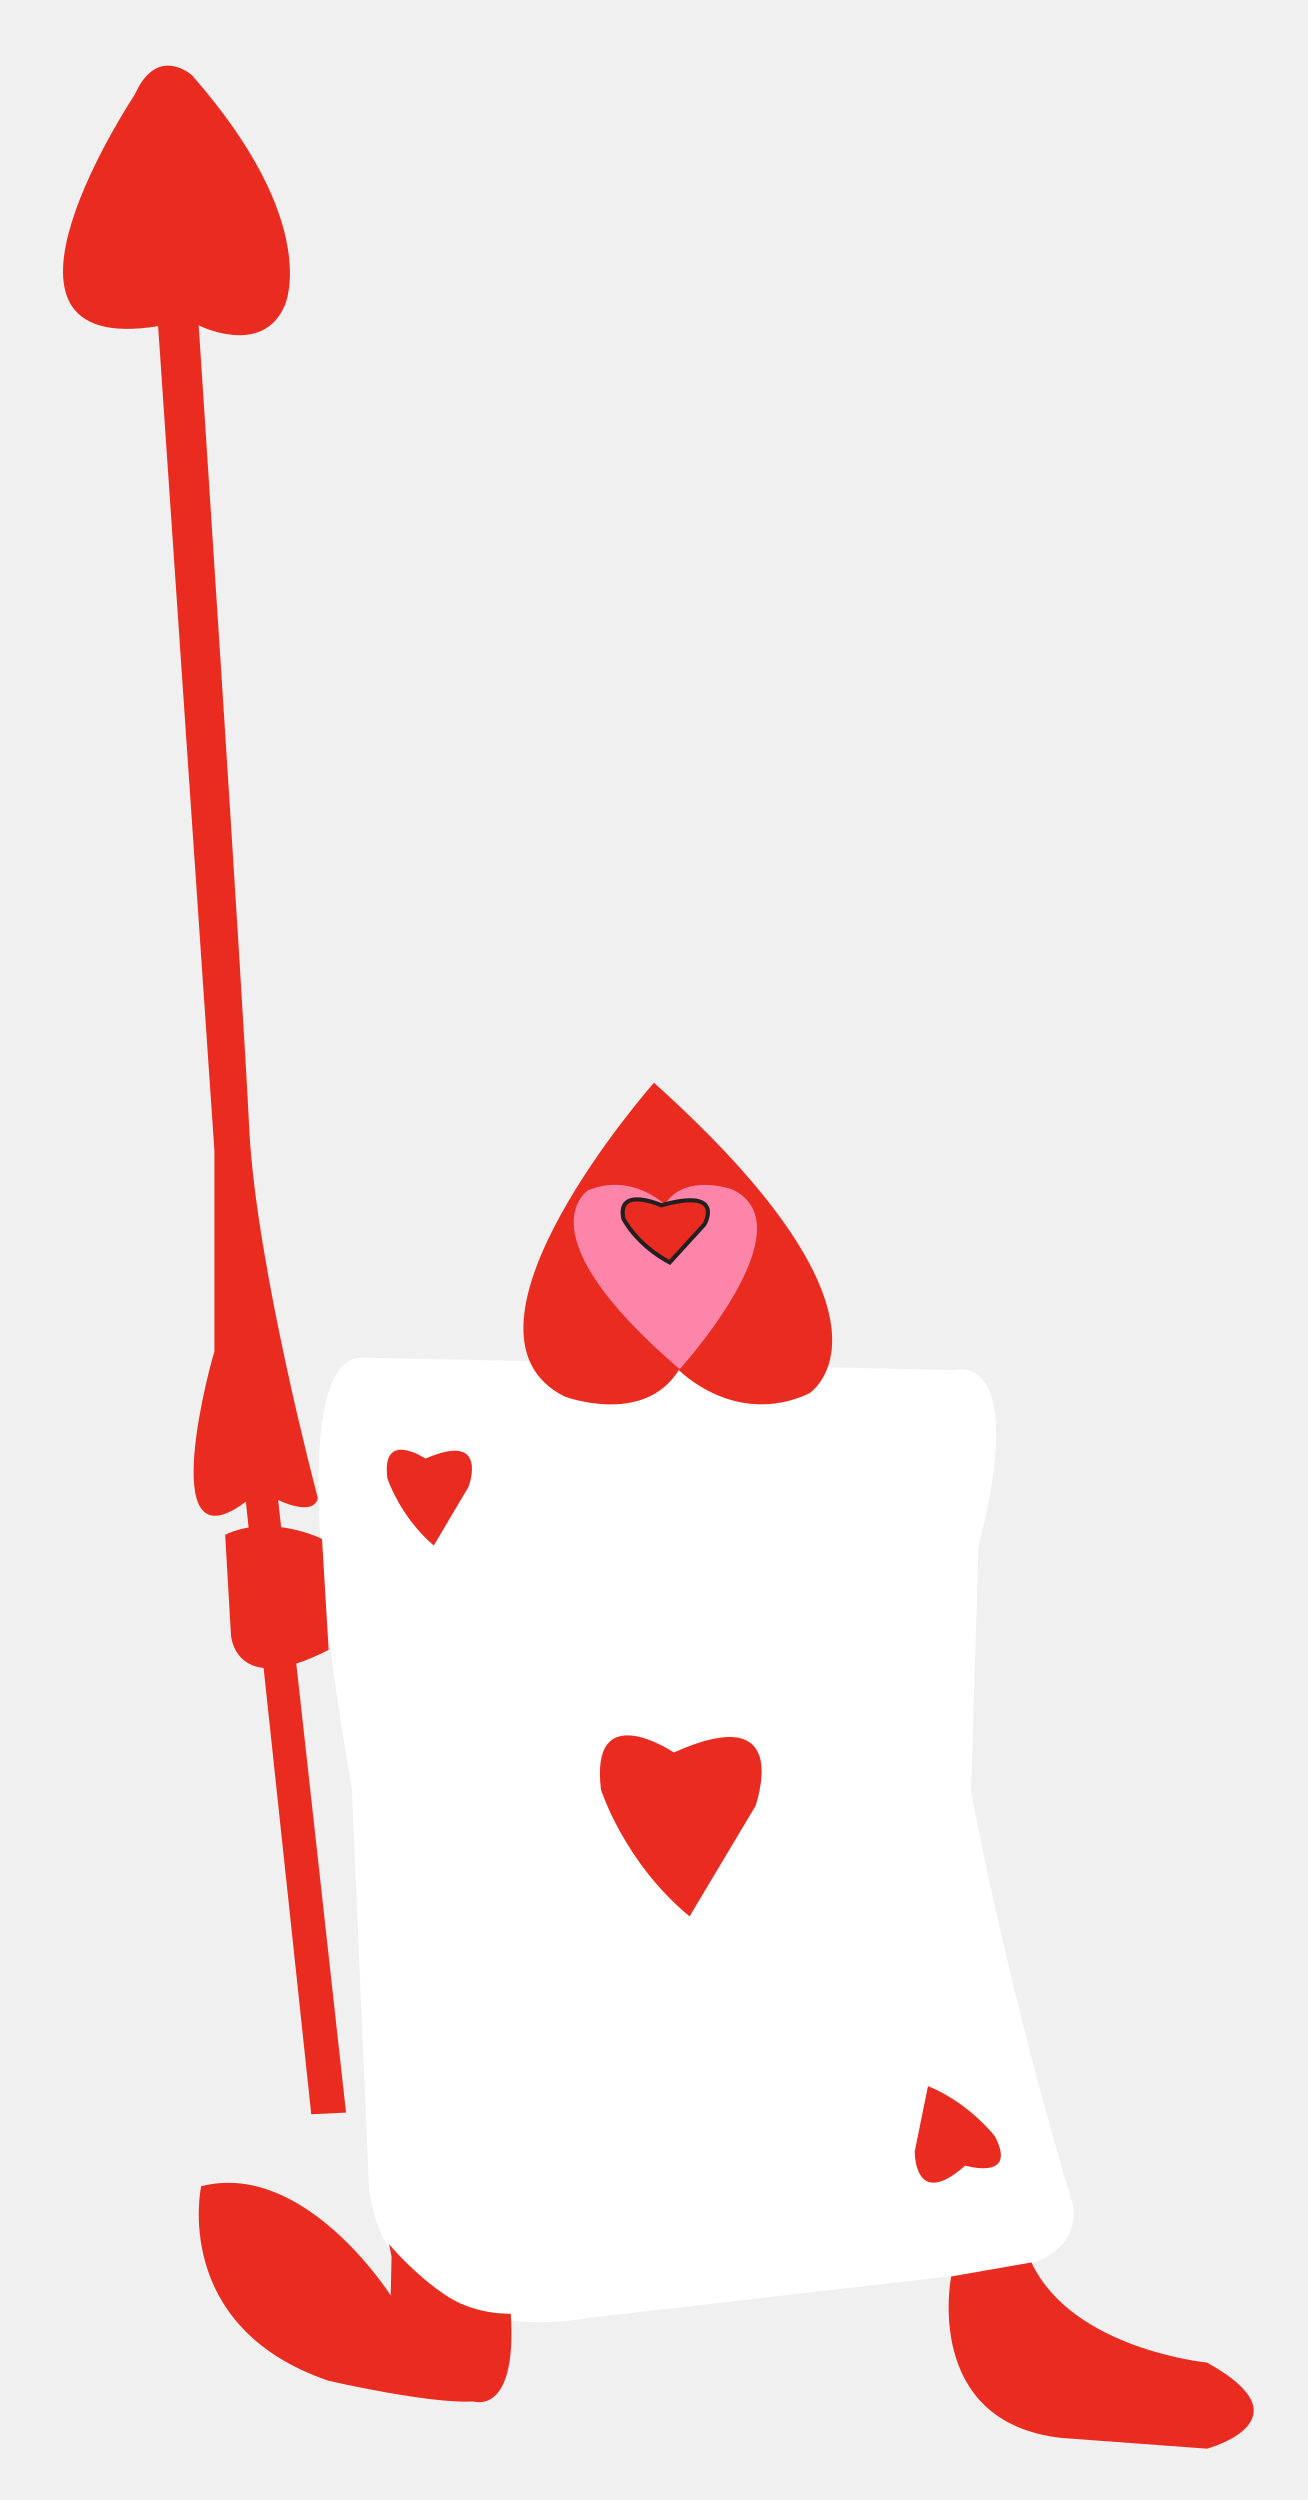
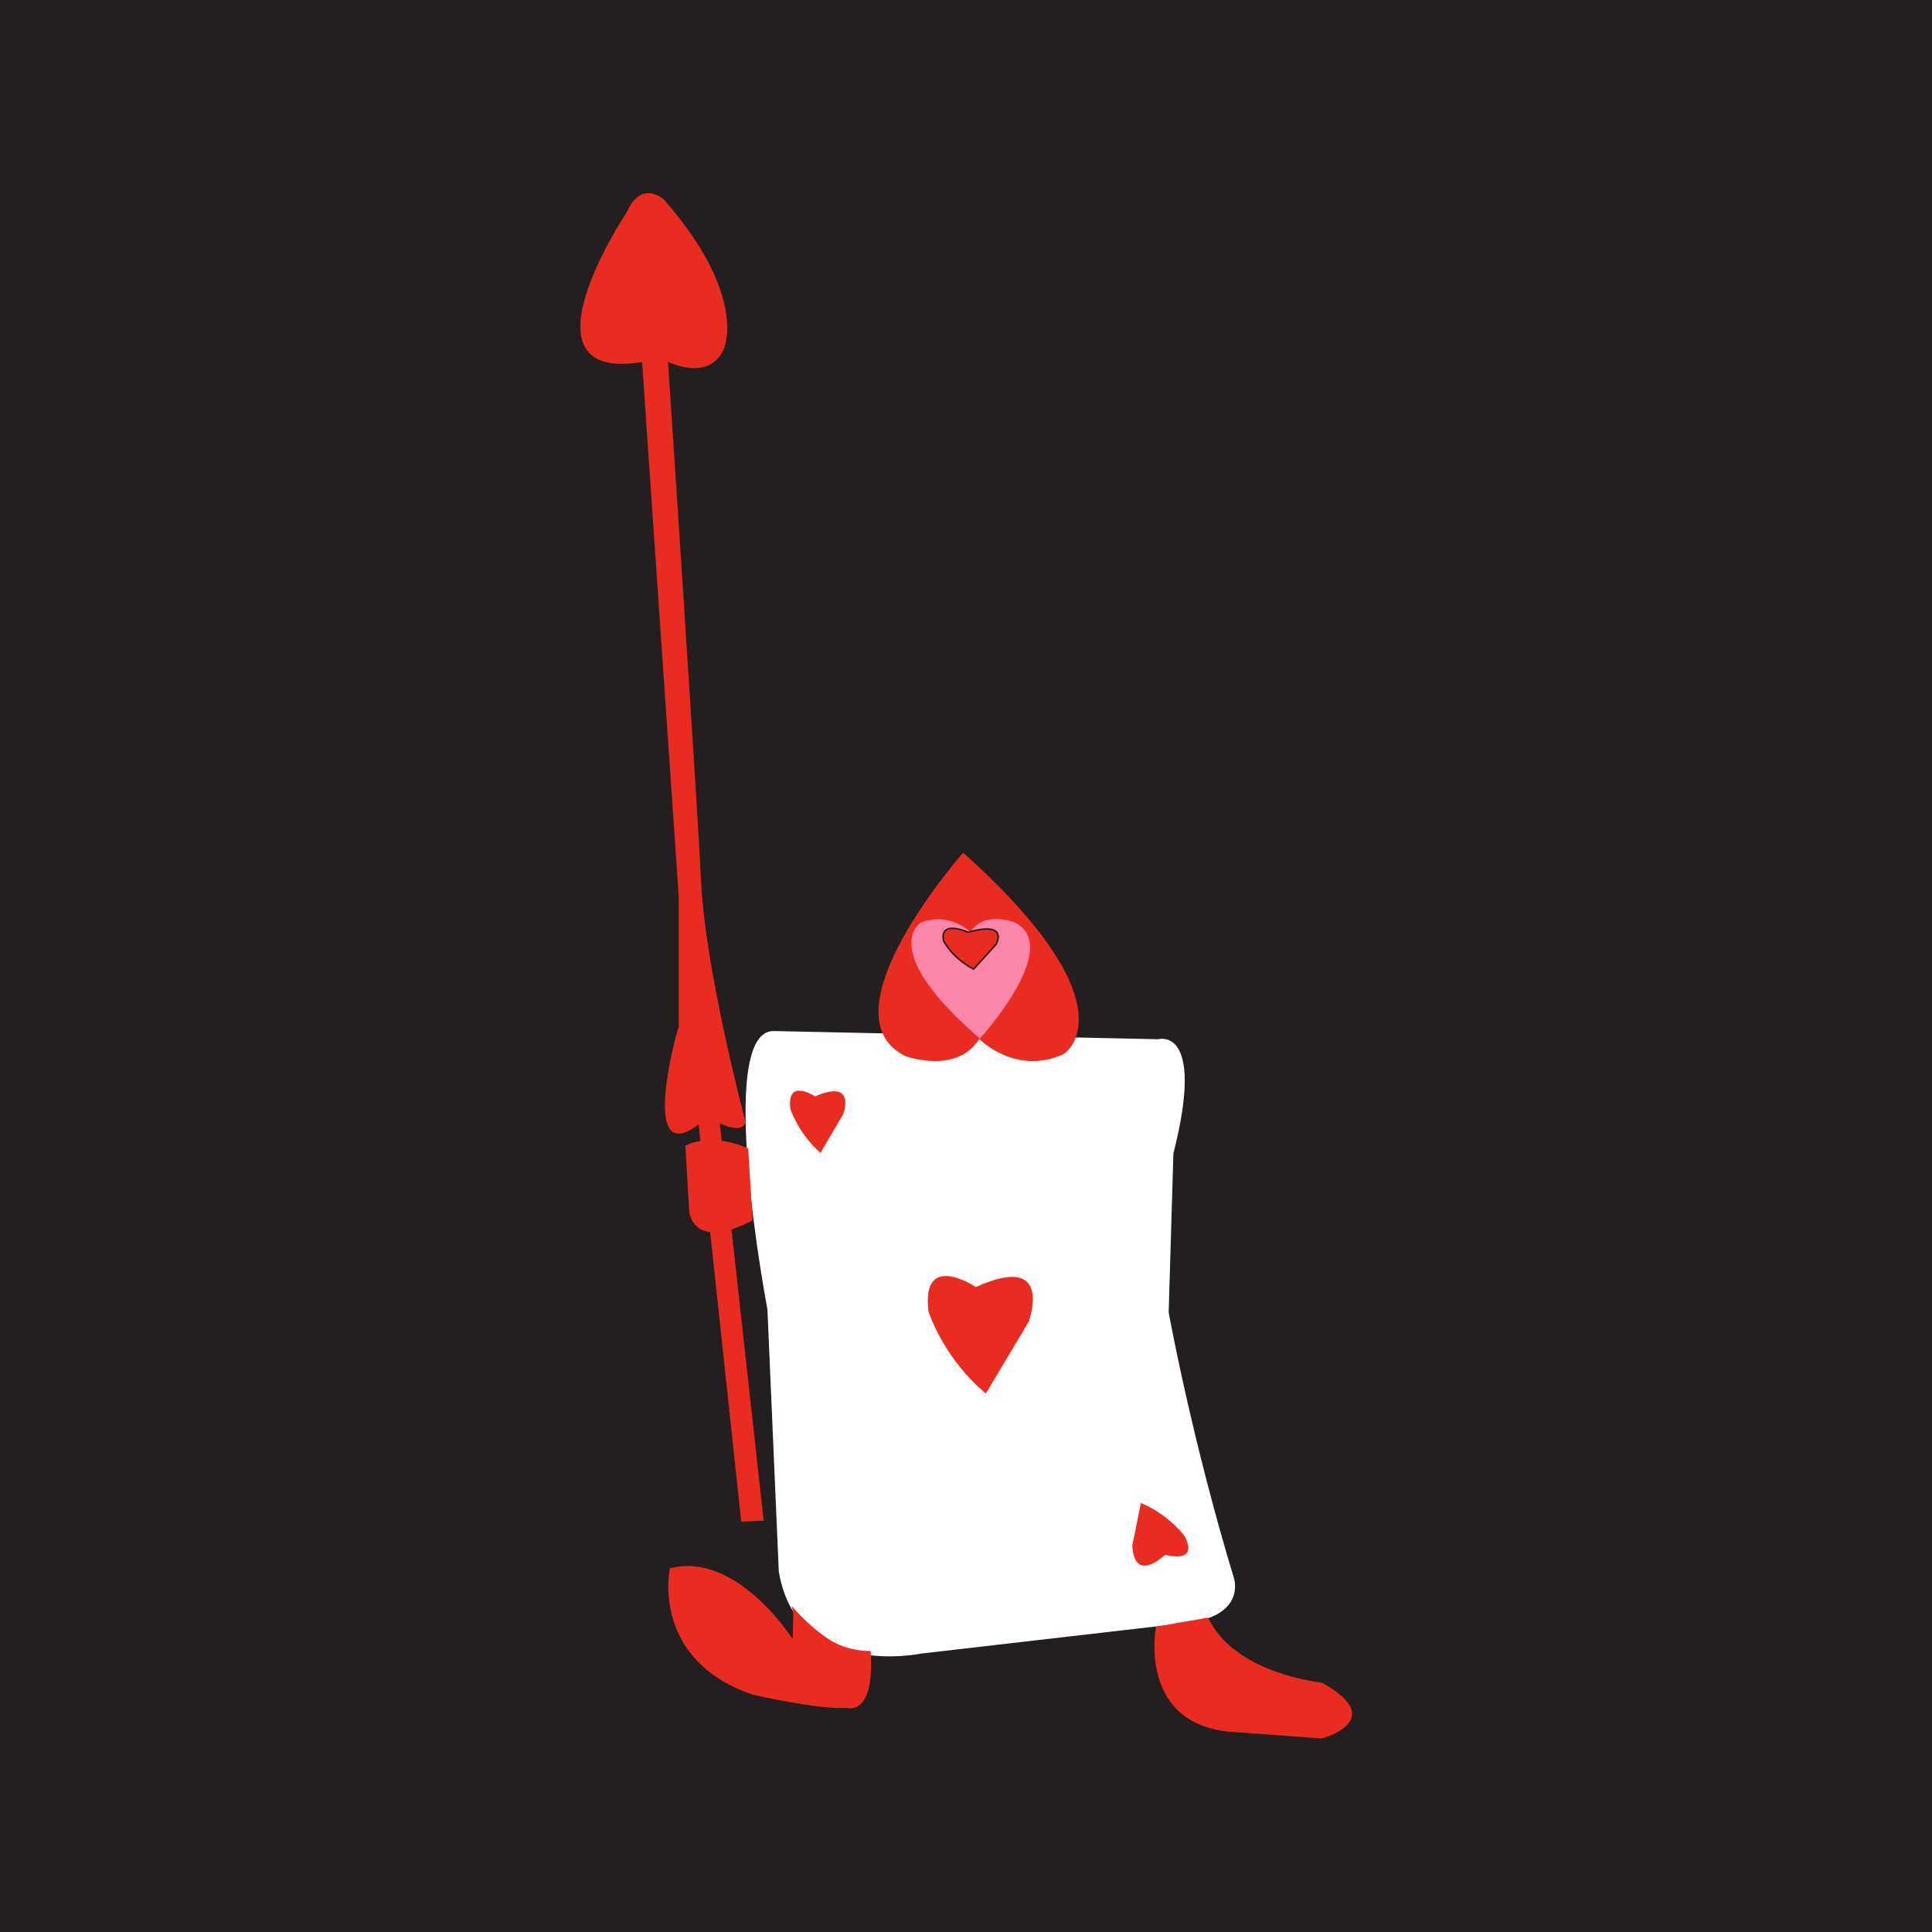
- <svg xmlns="http://www.w3.org/2000/svg" version="1.1" id="Layer_2" x="0px" y="0px" viewBox="0 0 158 302" style="enable-background:new 0 0 158 302;" xml:space="preserve">
+ <svg xmlns="http://www.w3.org/2000/svg" version="1.1" id="Layer_1" x="0px" y="0px" viewBox="0 90 612 612" style="enable-background:new 0 90 612 612;" xml:space="preserve">
  <style type="text/css">
- 	.st0{fill:#FFFFFF;}
- 	.st1{fill:#EA2B1F;}
- 	.st2{fill:#FD85A9;}
- 	.st3{fill:#EA2B1F;stroke:#231F20;stroke-width:0.5;stroke-miterlimit:10;}
+ 	.st0{fill:#231F20;}
+ 	.st1{fill:#FFFFFF;}
+ 	.st2{fill:#EA2B1F;}
+ 	.st3{fill:#FD85A9;}
+ 	.st4{fill:#EA2B1F;stroke:#231F20;stroke-width:0.5;stroke-miterlimit:10;}
</style>
-   <path class="st0" d="M43.7,164l71.7,1.5c0,0,8.9-2.6,2.8,21.3l-0.9,29.6c0,0,4.2,23.2,12.2,49.6c0,0,2.3,7-8.9,8.3L71.1,280  c0,0-23.2,4.9-26.5-15.3l-2.1-48.7C42.5,215.9,32.7,164,43.7,164z" />
-   <path class="st1" d="M79,130.8c0,0-26.5,30-10.8,37.9c0,0,9.6,3.6,13.8-3.2c0,0,6.7,6.9,15.6,2.9C97.7,168.5,111.3,159.8,79,130.8z" />
-   <path class="st1" d="M47.3,272.6l-0.1,4.7c0,0-10.4-16.4-22.9-13.2c0,0-3.7,17,15.4,23.5c0,0,12.1,2.8,17.5,2.5  c0,0,5.3,1.8,4.5-10.6c0,0-4.5,0.2-8.1-2.4c-3.7-2.5-6.6-6-6.6-6" />
-   <path class="st1" d="M29.7,181.4l7.9,74l4.2-0.2l-8.2-74c0,0,4.2,2.1,4.8-0.2c0,0-7.5-28.2-8.3-44.8S24,39.3,24,39.3  s7.7,3.9,10.4-2.4c0,0,4.6-9.8-11.2-27.8c0,0-4.2-3.8-6.9,2.3c0,0-21.3,31.9,2.8,28l6.8,99.6l0,24.3C25.8,163.3,18.3,190,29.7,181.4  z" />
-   <path class="st1" d="M38.9,185.9c0,0-6.2-3.1-11.7-0.5l0.7,12.1c0,0,0.4,7.7,11.8,1.8L38.9,185.9z" />
-   <path class="st1" d="M114.9,275c0,0-3.5,17.6,13.3,19.5l17.6,1.3c0,0,12.7-3.4,0-10.4c0,0-16.3-1.6-21.2-12.1L114.9,275z" />
-   <path class="st1" d="M81.4,211.7c0,0-10.2-6.9-8.8,4.5c0,0,2.8,8.8,10.7,15.3l8-13.4C91.2,218.1,96.1,205.1,81.4,211.7z" />
-   <path class="st1" d="M51.4,176.2c0,0-5.4-3.6-4.6,2.4c0,0,1.5,4.6,5.6,8.1l4.2-7.1C56.6,179.6,59.2,172.8,51.4,176.2z" />
-   <path class="st1" d="M116.6,261.6c0,0,6.4,1.9,3.6-3.5c0,0-3-4-8.1-6.1l-1.6,7.9C110.5,259.9,110.4,267.1,116.6,261.6z" />
-   <path class="st2" d="M82.1,165.4c0,0,15.7-17.2,6.4-21.7c0,0-5.7-2.1-8.2,1.8c0,0-4-3.9-9.3-1.7C71,143.9,62.9,148.9,82.1,165.4z" />
-   <path class="st3" d="M79.9,145.6c0,0-5.4-2.4-4.6,1.6c0,0,1.5,3.1,5.6,5.3l4.2-4.6C85.1,147.9,87.7,143.4,79.9,145.6z" />
+   <g id="Layer_3">
+     <rect y="90" class="st0" width="612" height="612" />
+   </g>
+   <g id="Layer_2">
+     <g>
+       <path class="st1" d="M245,416.6l121.9,2.6c0,0,15.1-4.4,4.8,36.2l-1.5,50.3c0,0,7.1,39.4,20.7,84.3c0,0,3.9,11.9-15.1,14.1    l-84,9.7c0,0-39.4,8.3-45.1-26l-3.6-83C243.1,504.8,226.3,416.6,245,416.6z" />
+       <path class="st2" d="M305.1,360.1c0,0-45,51-18.4,64.4c0,0,16.3,6.1,23.5-5.4c0,0,11.4,11.7,26.5,4.9    C336.9,424.2,360.1,409.4,305.1,360.1z" />
+       <path class="st2" d="M251.3,601.2l-0.2,8c0,0-17.7-27.9-38.9-22.4c0,0-6.3,28.9,26.2,40c0,0,20.6,4.8,29.8,4.2c0,0,9,3.1,7.6-18    c0,0-7.6,0.3-13.8-4.1c-6.3-4.2-11.2-10.2-11.2-10.2" />
+       <path class="st2" d="M221.3,446.2L234.8,572l7.1-0.3L228,445.8c0,0,7.1,3.6,8.2-0.3c0,0-12.8-47.9-14.1-76.2    c-1.4-28.2-10.5-164.7-10.5-164.7s13.1,6.6,17.7-4.1c0,0,7.8-16.7-19-47.3c0,0-7.1-6.5-11.7,3.9c0,0-36.2,54.2,4.8,47.6    l11.6,169.3v41.3C214.7,415.4,202,460.8,221.3,446.2z" />
+       <path class="st2" d="M237,453.8c0,0-10.5-5.3-19.9-0.9l1.2,20.6c0,0,0.7,13.1,20.1,3.1L237,453.8z" />
+       <path class="st2" d="M366.2,605.3c0,0-5.9,29.9,22.6,33.2l29.9,2.2c0,0,21.6-5.8,0-17.7c0,0-27.7-2.7-36-20.6L366.2,605.3z" />
+       <path class="st2" d="M309.1,497.7c0,0-17.3-11.7-15,7.7c0,0,4.8,15,18.2,26l13.6-22.8C325.9,508.5,334.1,486.4,309.1,497.7z" />
+       <path class="st2" d="M258.2,437.3c0,0-9.2-6.1-7.8,4.1c0,0,2.6,7.8,9.5,13.8l7.1-12.1C267.1,443.1,271.5,431.5,258.2,437.3z" />
+       <path class="st2" d="M369.1,582.5c0,0,10.9,3.2,6.1-6c0,0-5.1-6.8-13.8-10.4l-2.7,13.4C358.7,579.4,358.5,591.8,369.1,582.5z" />
+       <path class="st3" d="M310.4,419c0,0,26.7-29.2,10.9-36.9c0,0-9.7-3.6-13.9,3.1c0,0-6.8-6.6-15.8-2.9    C291.6,382.4,277.8,390.9,310.4,419z" />
+       <path class="st4" d="M306.7,385.3c0,0-9.2-4.1-7.8,2.7c0,0,2.5,5.3,9.5,9l7.1-7.8C315.5,389.2,319.9,381.6,306.7,385.3z" />
+     </g>
+   </g>
</svg>
